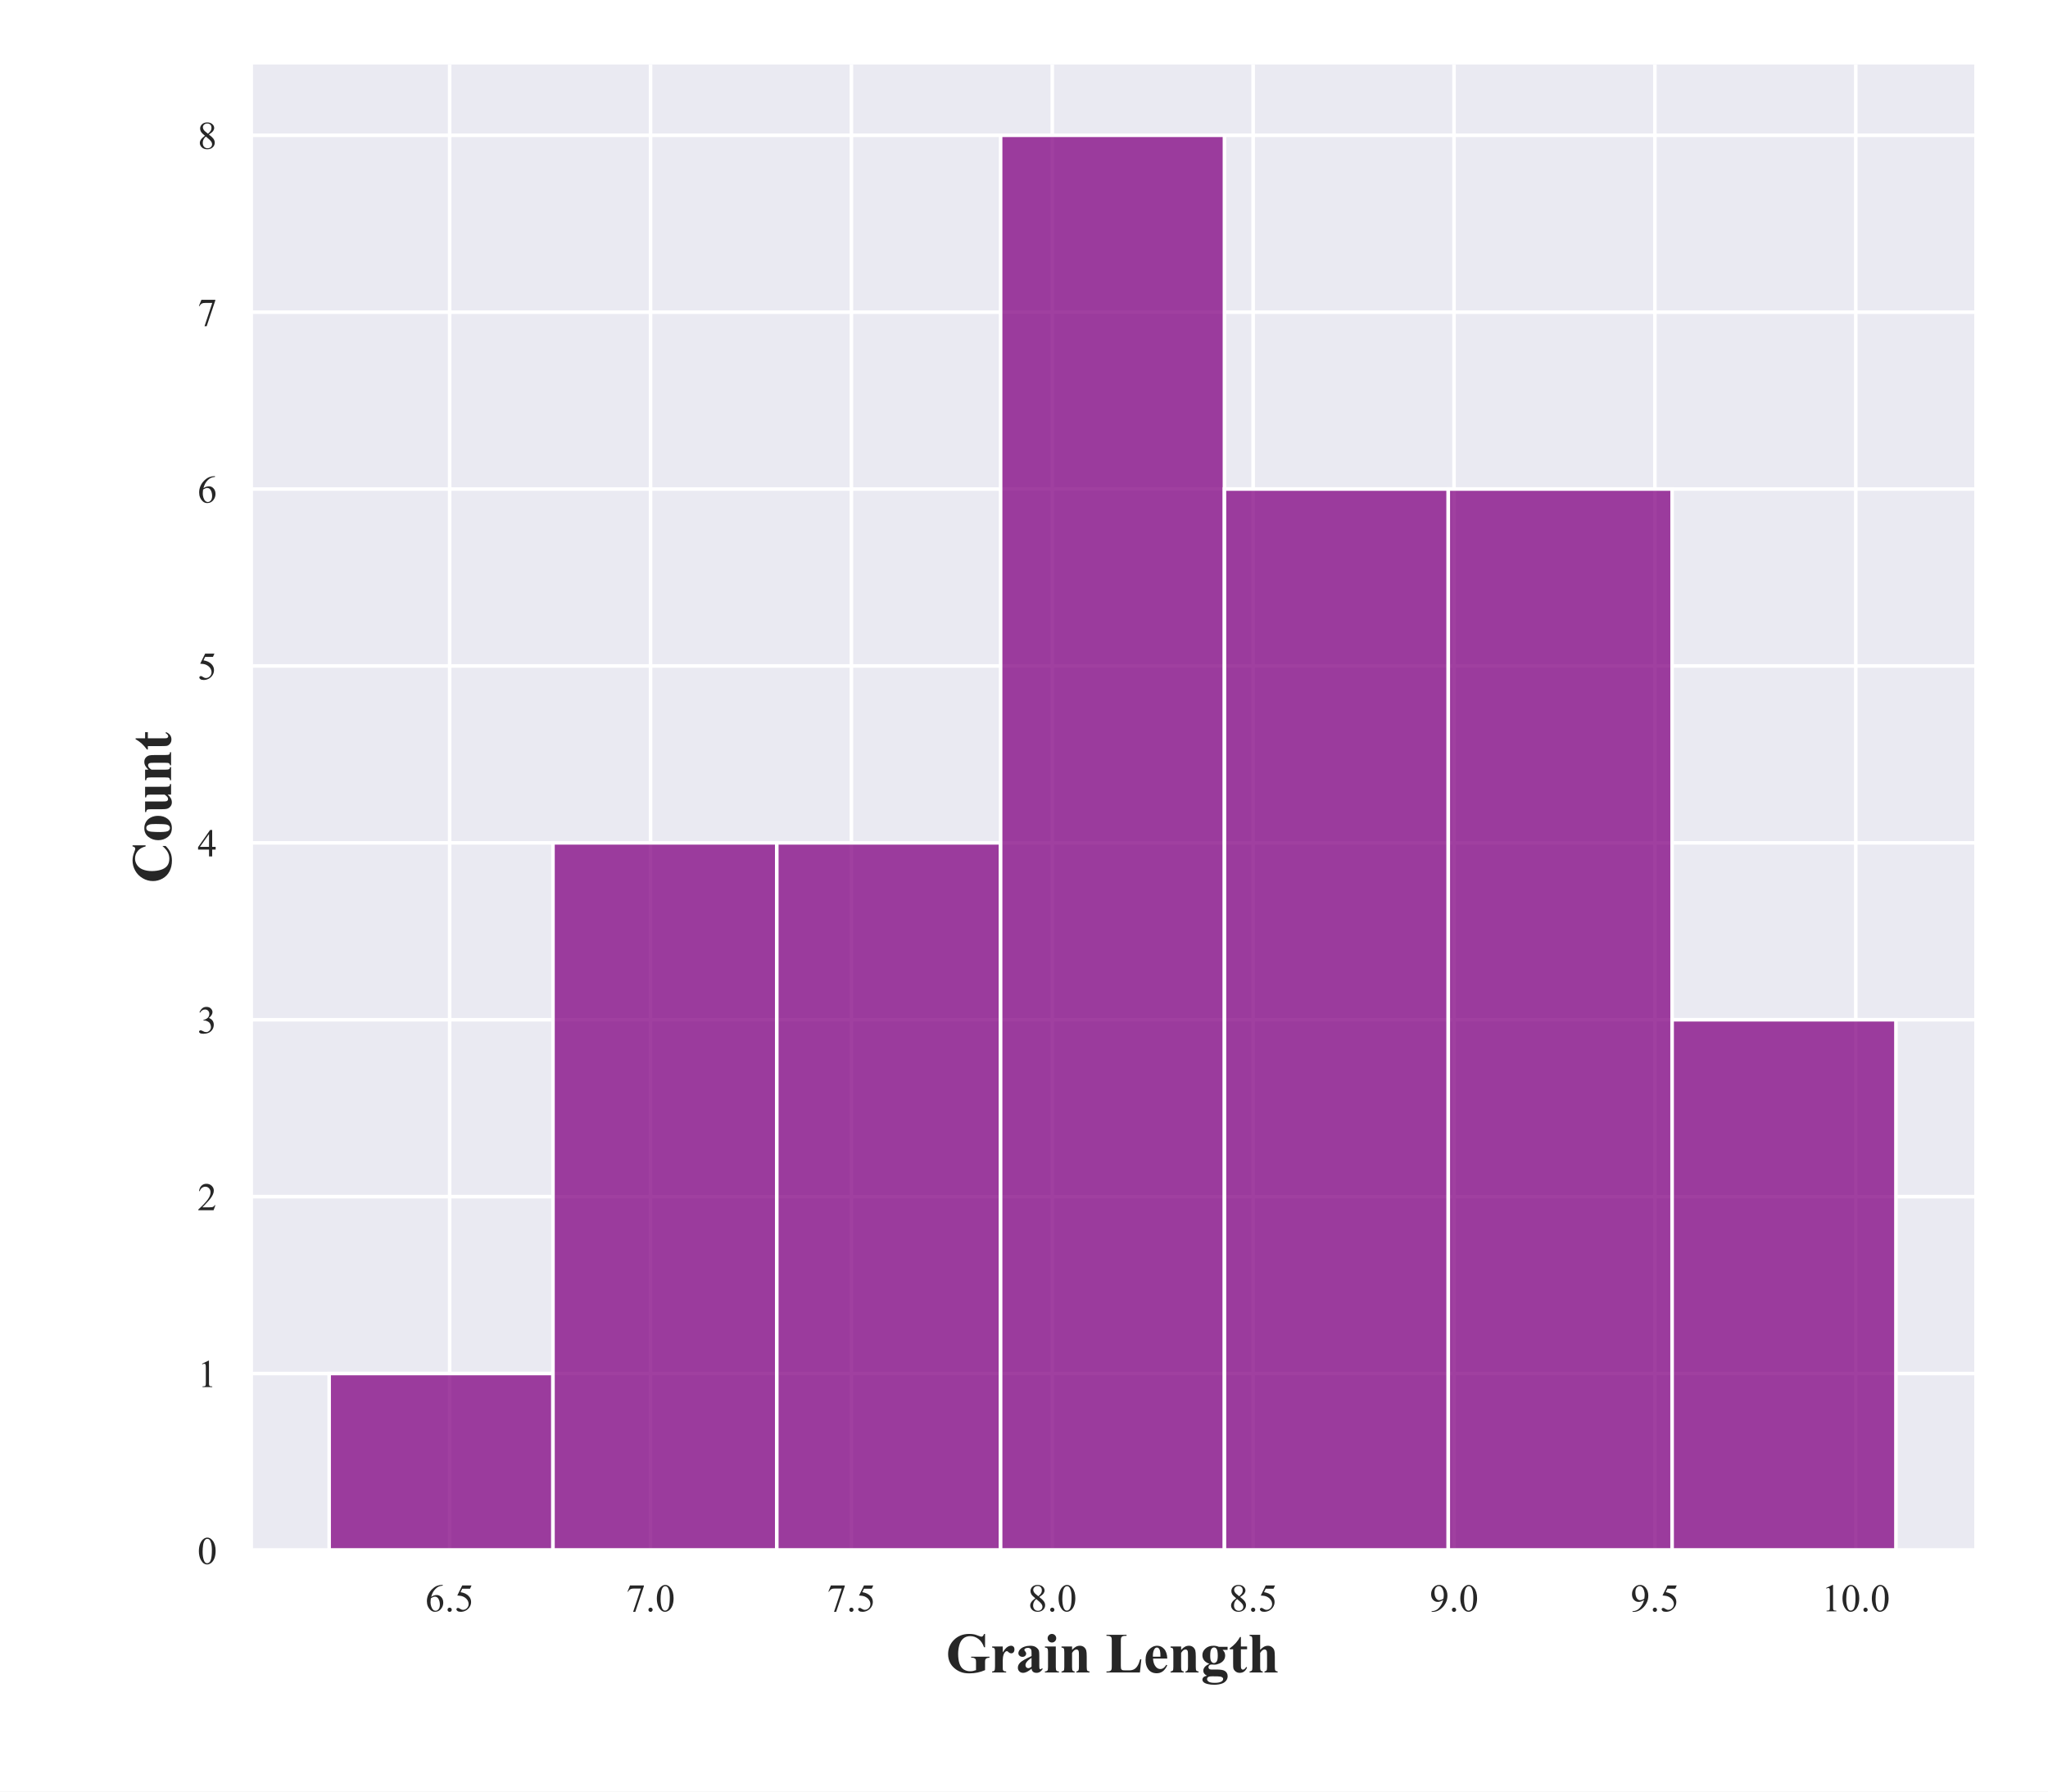
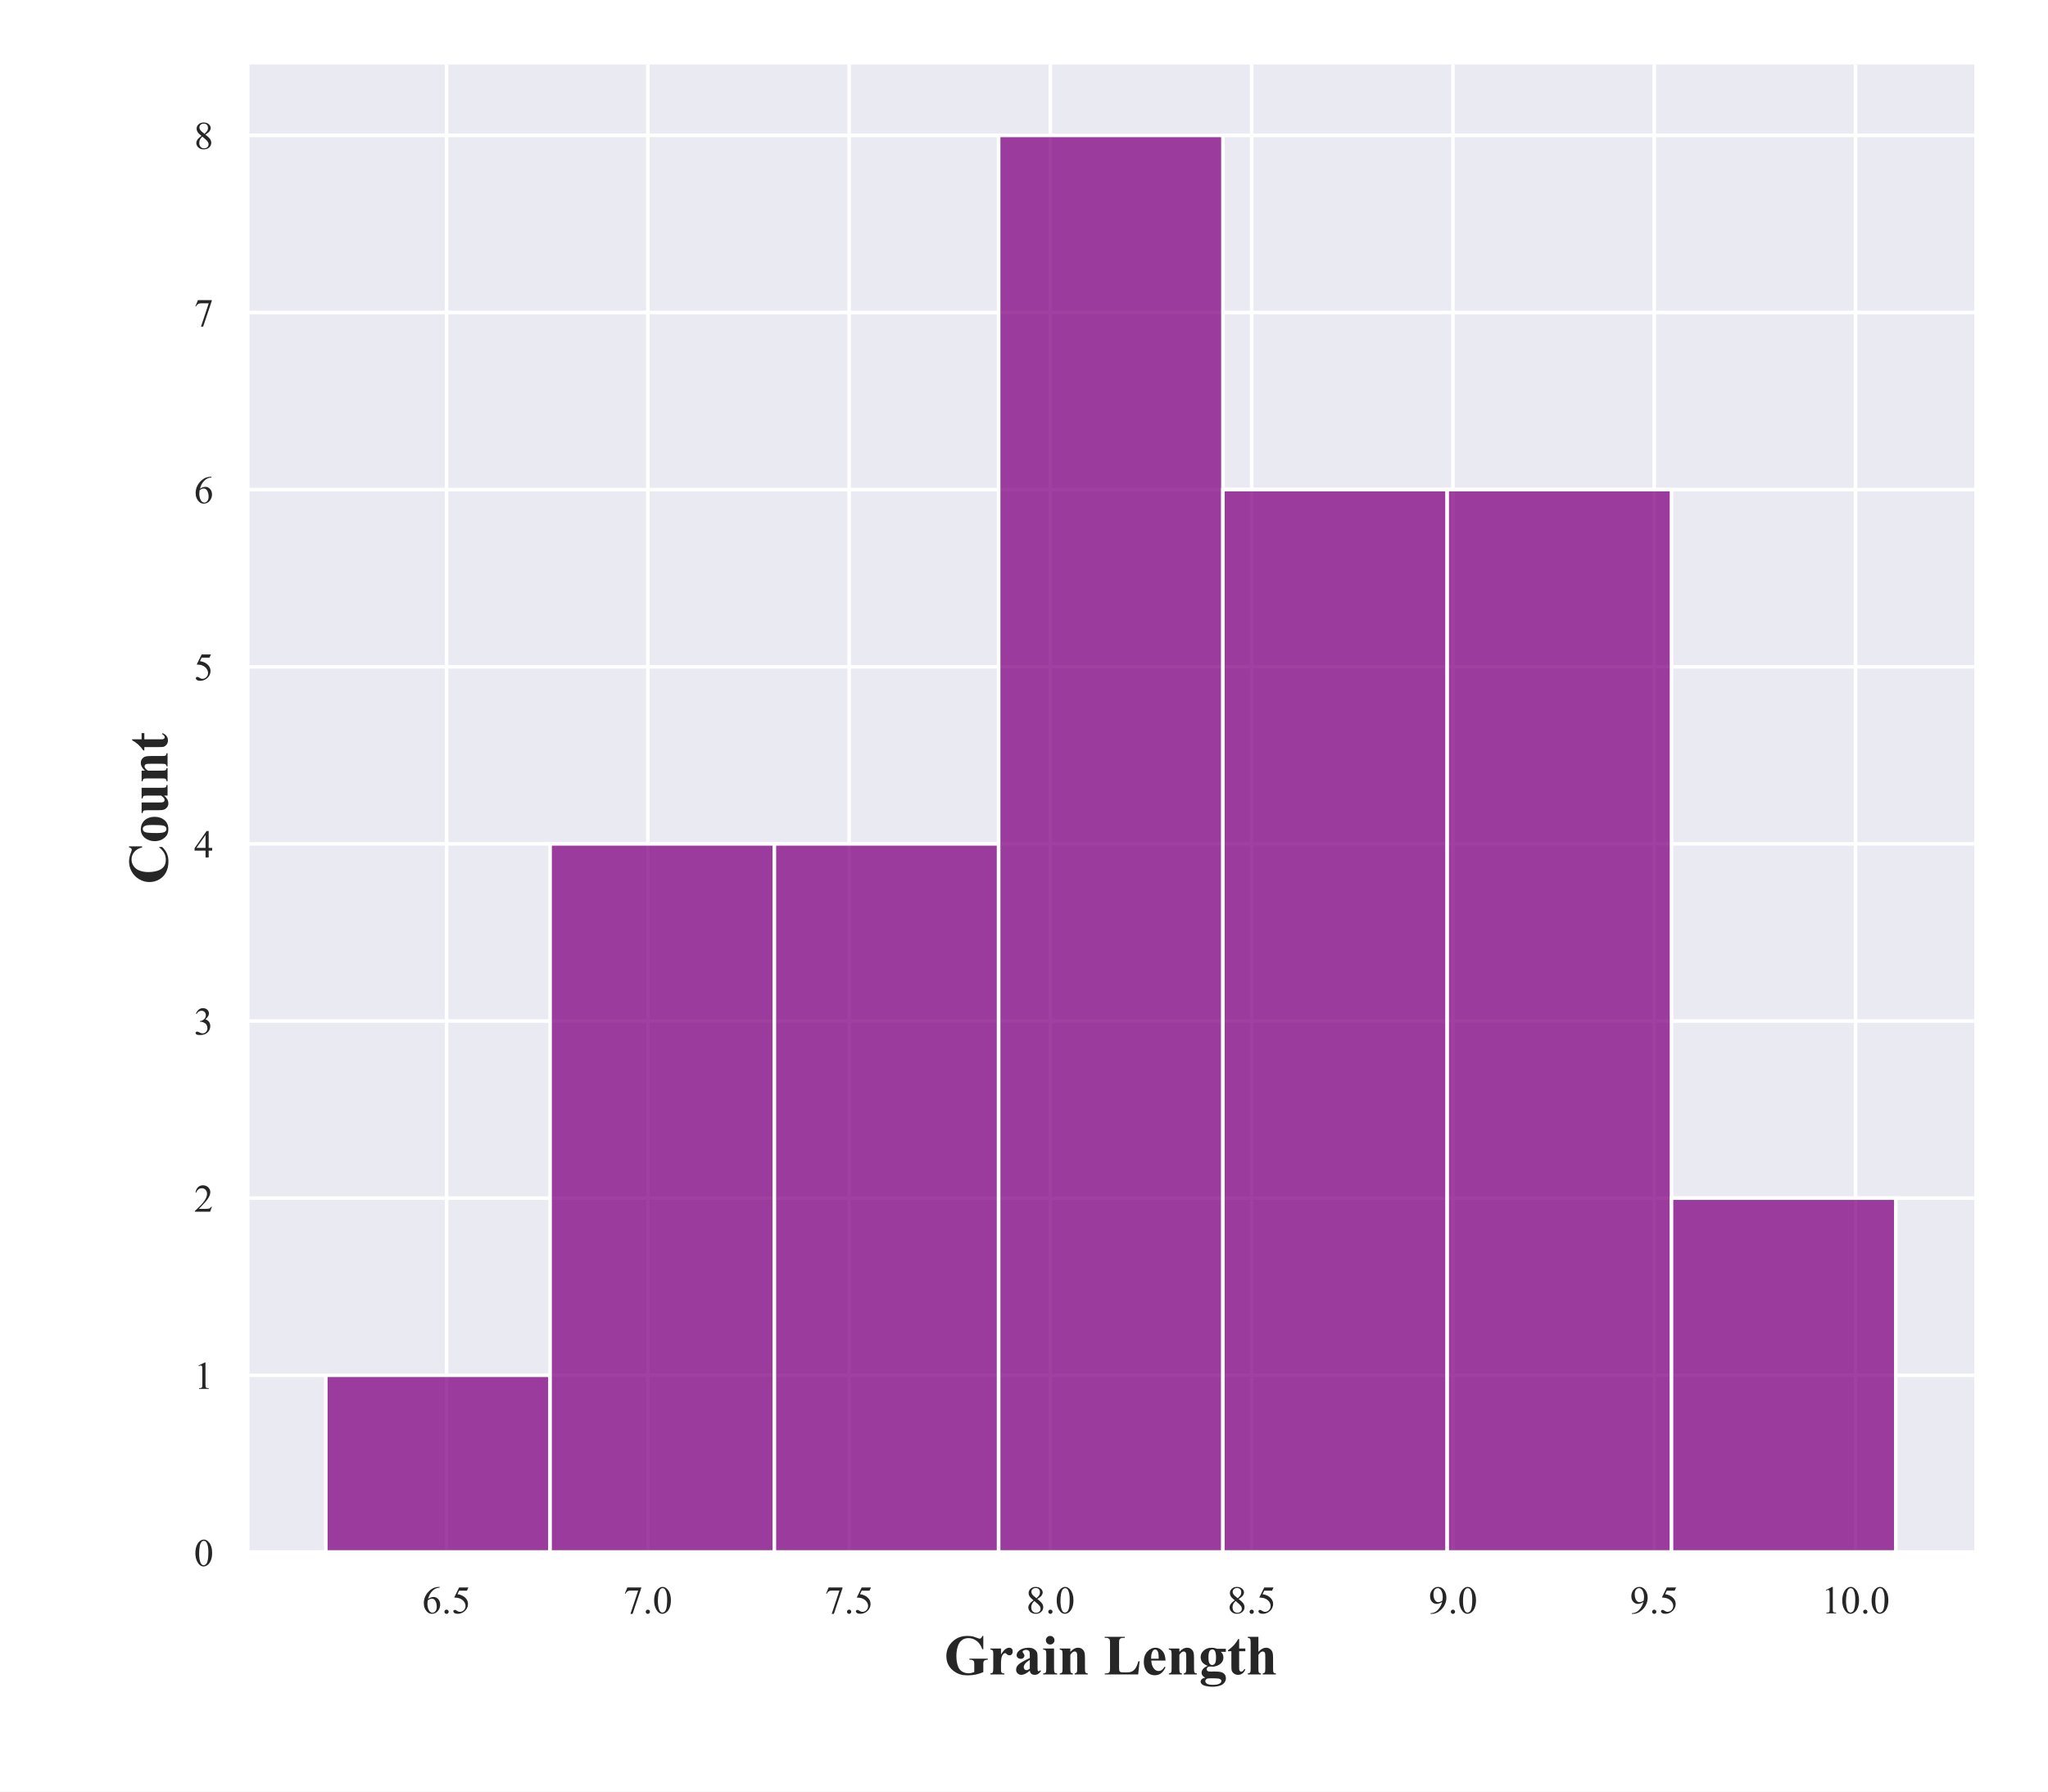
<svg xmlns="http://www.w3.org/2000/svg" xmlns:xlink="http://www.w3.org/1999/xlink" width="576pt" height="504pt" viewBox="0 0 576 504" version="1.1">
  <defs>
    <style type="text/css">*{stroke-linejoin: round; stroke-linecap: butt}</style>
  </defs>
  <g id="figure_1">
    <g id="patch_1">
      <path d="M 0 504  L 576 504  L 576 0  L 0 0  z " style="fill: #ffffff" />
    </g>
    <g id="axes_1">
      <g id="patch_2">
-         <path d="M 70.536 436.156  L 555.264 436.156  L 555.264 18.144  L 70.536 18.144  z " style="fill: #eaeaf2" />
+         <path d="M 69.552 436.716  L 555.264 436.716  L 555.264 18.144  L 69.552 18.144  z " style="fill: #eaeaf2" />
      </g>
      <g id="matplotlib.axis_1">
        <g id="xtick_1">
          <g id="line2d_1">
-             <path d="M 126.466 436.156  L 126.466 18.144  " clip-path="url(#paff28e7df1)" style="fill: none; stroke: #ffffff; stroke-linecap: round" />
+             <path d="M 125.596 436.716  L 125.596 18.144  " clip-path="url(#pc4c3bac210)" style="fill: none; stroke: #ffffff; stroke-linecap: round" />
          </g>
          <g id="text_1">
-             <g style="fill: #262626" transform="translate(119.5912 453.2941) scale(0.11 -0.11)">
+             <g style="fill: #262626" transform="translate(118.7207 453.8541) scale(0.11 -0.11)">
              <defs>
                <path id="TimesNewRomanPSMT-36" d="M 2869 4325  L 2869 4209  Q 2456 4169 2195 4045  Q 1934 3922 1679 3669  Q 1425 3416 1258 3105  Q 1091 2794 978 2366  Q 1428 2675 1881 2675  Q 2316 2675 2634 2325  Q 2953 1975 2953 1425  Q 2953 894 2631 456  Q 2244 -75 1606 -75  Q 1172 -75 869 213  Q 275 772 275 1663  Q 275 2231 503 2743  Q 731 3256 1154 3653  Q 1578 4050 1965 4187  Q 2353 4325 2688 4325  L 2869 4325  z M 925 2138  Q 869 1716 869 1456  Q 869 1156 980 804  Q 1091 453 1309 247  Q 1469 100 1697 100  Q 1969 100 2183 356  Q 2397 613 2397 1088  Q 2397 1622 2184 2012  Q 1972 2403 1581 2403  Q 1463 2403 1327 2353  Q 1191 2303 925 2138  z " transform="scale(0.015625)" />
                <path id="TimesNewRomanPSMT-2e" d="M 800 606  Q 947 606 1047 504  Q 1147 403 1147 259  Q 1147 116 1045 14  Q 944 -88 800 -88  Q 656 -88 554 14  Q 453 116 453 259  Q 453 406 554 506  Q 656 606 800 606  z " transform="scale(0.015625)" />
                <path id="TimesNewRomanPSMT-35" d="M 2778 4238  L 2534 3706  L 1259 3706  L 981 3138  Q 1809 3016 2294 2522  Q 2709 2097 2709 1522  Q 2709 1188 2573 903  Q 2438 619 2231 419  Q 2025 219 1772 97  Q 1413 -75 1034 -75  Q 653 -75 479 54  Q 306 184 306 341  Q 306 428 378 495  Q 450 563 559 563  Q 641 563 702 538  Q 763 513 909 409  Q 1144 247 1384 247  Q 1750 247 2026 523  Q 2303 800 2303 1197  Q 2303 1581 2056 1914  Q 1809 2247 1375 2428  Q 1034 2569 447 2591  L 1259 4238  L 2778 4238  z " transform="scale(0.015625)" />
              </defs>
              <use xlink:href="#TimesNewRomanPSMT-36" />
              <use xlink:href="#TimesNewRomanPSMT-2e" x="50" />
              <use xlink:href="#TimesNewRomanPSMT-35" x="75" />
            </g>
          </g>
        </g>
        <g id="xtick_2">
          <g id="line2d_2">
-             <path d="M 182.961 436.156  L 182.961 18.144  " clip-path="url(#paff28e7df1)" style="fill: none; stroke: #ffffff; stroke-linecap: round" />
+             <path d="M 182.205 436.716  L 182.205 18.144  " clip-path="url(#pc4c3bac210)" style="fill: none; stroke: #ffffff; stroke-linecap: round" />
          </g>
          <g id="text_2">
-             <g style="fill: #262626" transform="translate(176.0863 453.2941) scale(0.11 -0.11)">
+             <g style="fill: #262626" transform="translate(175.3305 453.8541) scale(0.11 -0.11)">
              <defs>
                <path id="TimesNewRomanPSMT-37" d="M 644 4238  L 2916 4238  L 2916 4119  L 1503 -88  L 1153 -88  L 2419 3728  L 1253 3728  Q 900 3728 750 3644  Q 488 3500 328 3200  L 238 3234  L 644 4238  z " transform="scale(0.015625)" />
                <path id="TimesNewRomanPSMT-30" d="M 231 2094  Q 231 2819 450 3342  Q 669 3866 1031 4122  Q 1313 4325 1613 4325  Q 2100 4325 2488 3828  Q 2972 3213 2972 2159  Q 2972 1422 2759 906  Q 2547 391 2217 158  Q 1888 -75 1581 -75  Q 975 -75 572 641  Q 231 1244 231 2094  z M 844 2016  Q 844 1141 1059 588  Q 1238 122 1591 122  Q 1759 122 1940 273  Q 2122 425 2216 781  Q 2359 1319 2359 2297  Q 2359 3022 2209 3506  Q 2097 3866 1919 4016  Q 1791 4119 1609 4119  Q 1397 4119 1231 3928  Q 1006 3669 925 3112  Q 844 2556 844 2016  z " transform="scale(0.015625)" />
              </defs>
              <use xlink:href="#TimesNewRomanPSMT-37" />
              <use xlink:href="#TimesNewRomanPSMT-2e" x="50" />
              <use xlink:href="#TimesNewRomanPSMT-30" x="75" />
            </g>
          </g>
        </g>
        <g id="xtick_3">
          <g id="line2d_3">
-             <path d="M 239.456 436.156  L 239.456 18.144  " clip-path="url(#paff28e7df1)" style="fill: none; stroke: #ffffff; stroke-linecap: round" />
+             <path d="M 238.815 436.716  L 238.815 18.144  " clip-path="url(#pc4c3bac210)" style="fill: none; stroke: #ffffff; stroke-linecap: round" />
          </g>
          <g id="text_3">
-             <g style="fill: #262626" transform="translate(232.5814 453.2941) scale(0.11 -0.11)">
+             <g style="fill: #262626" transform="translate(231.9403 453.8541) scale(0.11 -0.11)">
              <use xlink:href="#TimesNewRomanPSMT-37" />
              <use xlink:href="#TimesNewRomanPSMT-2e" x="50" />
              <use xlink:href="#TimesNewRomanPSMT-35" x="75" />
            </g>
          </g>
        </g>
        <g id="xtick_4">
          <g id="line2d_4">
-             <path d="M 295.951 436.156  L 295.951 18.144  " clip-path="url(#paff28e7df1)" style="fill: none; stroke: #ffffff; stroke-linecap: round" />
+             <path d="M 295.425 436.716  L 295.425 18.144  " clip-path="url(#pc4c3bac210)" style="fill: none; stroke: #ffffff; stroke-linecap: round" />
          </g>
          <g id="text_4">
-             <g style="fill: #262626" transform="translate(289.0765 453.2941) scale(0.11 -0.11)">
+             <g style="fill: #262626" transform="translate(288.5501 453.8541) scale(0.11 -0.11)">
              <defs>
                <path id="TimesNewRomanPSMT-38" d="M 1228 2134  Q 725 2547 579 2797  Q 434 3047 434 3316  Q 434 3728 753 4026  Q 1072 4325 1600 4325  Q 2113 4325 2425 4047  Q 2738 3769 2738 3413  Q 2738 3175 2569 2928  Q 2400 2681 1866 2347  Q 2416 1922 2594 1678  Q 2831 1359 2831 1006  Q 2831 559 2490 242  Q 2150 -75 1597 -75  Q 994 -75 656 303  Q 388 606 388 966  Q 388 1247 577 1523  Q 766 1800 1228 2134  z M 1719 2469  Q 2094 2806 2194 3001  Q 2294 3197 2294 3444  Q 2294 3772 2109 3958  Q 1925 4144 1606 4144  Q 1288 4144 1088 3959  Q 888 3775 888 3528  Q 888 3366 970 3203  Q 1053 3041 1206 2894  L 1719 2469  z M 1375 2016  Q 1116 1797 991 1539  Q 866 1281 866 981  Q 866 578 1086 336  Q 1306 94 1647 94  Q 1984 94 2187 284  Q 2391 475 2391 747  Q 2391 972 2272 1150  Q 2050 1481 1375 2016  z " transform="scale(0.015625)" />
              </defs>
              <use xlink:href="#TimesNewRomanPSMT-38" />
              <use xlink:href="#TimesNewRomanPSMT-2e" x="50" />
              <use xlink:href="#TimesNewRomanPSMT-30" x="75" />
            </g>
          </g>
        </g>
        <g id="xtick_5">
          <g id="line2d_5">
-             <path d="M 352.447 436.156  L 352.447 18.144  " clip-path="url(#paff28e7df1)" style="fill: none; stroke: #ffffff; stroke-linecap: round" />
+             <path d="M 352.035 436.716  L 352.035 18.144  " clip-path="url(#pc4c3bac210)" style="fill: none; stroke: #ffffff; stroke-linecap: round" />
          </g>
          <g id="text_5">
-             <g style="fill: #262626" transform="translate(345.5716 453.2941) scale(0.11 -0.11)">
+             <g style="fill: #262626" transform="translate(345.1599 453.8541) scale(0.11 -0.11)">
              <use xlink:href="#TimesNewRomanPSMT-38" />
              <use xlink:href="#TimesNewRomanPSMT-2e" x="50" />
              <use xlink:href="#TimesNewRomanPSMT-35" x="75" />
            </g>
          </g>
        </g>
        <g id="xtick_6">
          <g id="line2d_6">
-             <path d="M 408.942 436.156  L 408.942 18.144  " clip-path="url(#paff28e7df1)" style="fill: none; stroke: #ffffff; stroke-linecap: round" />
+             <path d="M 408.645 436.716  L 408.645 18.144  " clip-path="url(#pc4c3bac210)" style="fill: none; stroke: #ffffff; stroke-linecap: round" />
          </g>
          <g id="text_6">
-             <g style="fill: #262626" transform="translate(402.0667 453.2941) scale(0.11 -0.11)">
+             <g style="fill: #262626" transform="translate(401.7696 453.8541) scale(0.11 -0.11)">
              <defs>
                <path id="TimesNewRomanPSMT-39" d="M 338 -88  L 338 28  Q 744 34 1094 217  Q 1444 400 1770 856  Q 2097 1313 2225 1859  Q 1734 1544 1338 1544  Q 891 1544 572 1889  Q 253 2234 253 2806  Q 253 3363 572 3797  Q 956 4325 1575 4325  Q 2097 4325 2469 3894  Q 2925 3359 2925 2575  Q 2925 1869 2578 1258  Q 2231 647 1613 244  Q 1109 -88 516 -88  L 338 -88  z M 2275 2091  Q 2331 2497 2331 2741  Q 2331 3044 2228 3395  Q 2125 3747 1936 3934  Q 1747 4122 1506 4122  Q 1228 4122 1018 3872  Q 809 3622 809 3128  Q 809 2469 1088 2097  Q 1291 1828 1588 1828  Q 1731 1828 1928 1897  Q 2125 1966 2275 2091  z " transform="scale(0.015625)" />
              </defs>
              <use xlink:href="#TimesNewRomanPSMT-39" />
              <use xlink:href="#TimesNewRomanPSMT-2e" x="50" />
              <use xlink:href="#TimesNewRomanPSMT-30" x="75" />
            </g>
          </g>
        </g>
        <g id="xtick_7">
          <g id="line2d_7">
-             <path d="M 465.437 436.156  L 465.437 18.144  " clip-path="url(#paff28e7df1)" style="fill: none; stroke: #ffffff; stroke-linecap: round" />
+             <path d="M 465.254 436.716  L 465.254 18.144  " clip-path="url(#pc4c3bac210)" style="fill: none; stroke: #ffffff; stroke-linecap: round" />
          </g>
          <g id="text_7">
-             <g style="fill: #262626" transform="translate(458.5618 453.2941) scale(0.11 -0.11)">
+             <g style="fill: #262626" transform="translate(458.3794 453.8541) scale(0.11 -0.11)">
              <use xlink:href="#TimesNewRomanPSMT-39" />
              <use xlink:href="#TimesNewRomanPSMT-2e" x="50" />
              <use xlink:href="#TimesNewRomanPSMT-35" x="75" />
            </g>
          </g>
        </g>
        <g id="xtick_8">
          <g id="line2d_8">
-             <path d="M 521.932 436.156  L 521.932 18.144  " clip-path="url(#paff28e7df1)" style="fill: none; stroke: #ffffff; stroke-linecap: round" />
+             <path d="M 521.864 436.716  L 521.864 18.144  " clip-path="url(#pc4c3bac210)" style="fill: none; stroke: #ffffff; stroke-linecap: round" />
          </g>
          <g id="text_8">
-             <g style="fill: #262626" transform="translate(512.3069 453.2941) scale(0.11 -0.11)">
+             <g style="fill: #262626" transform="translate(512.2392 453.8541) scale(0.11 -0.11)">
              <defs>
                <path id="TimesNewRomanPSMT-31" d="M 750 3822  L 1781 4325  L 1884 4325  L 1884 747  Q 1884 391 1914 303  Q 1944 216 2037 169  Q 2131 122 2419 116  L 2419 0  L 825 0  L 825 116  Q 1125 122 1212 167  Q 1300 213 1334 289  Q 1369 366 1369 747  L 1369 3034  Q 1369 3497 1338 3628  Q 1316 3728 1258 3775  Q 1200 3822 1119 3822  Q 1003 3822 797 3725  L 750 3822  z " transform="scale(0.015625)" />
              </defs>
              <use xlink:href="#TimesNewRomanPSMT-31" />
              <use xlink:href="#TimesNewRomanPSMT-30" x="50" />
              <use xlink:href="#TimesNewRomanPSMT-2e" x="100" />
              <use xlink:href="#TimesNewRomanPSMT-30" x="125" />
            </g>
          </g>
        </g>
        <g id="text_9">
-           <g style="fill: #262626" transform="translate(266.0063 470.4921) scale(0.16 -0.16)">
+           <g style="fill: #262626" transform="translate(265.5143 471.0521) scale(0.16 -0.16)">
            <defs>
              <path id="TimesNewRomanPS-BoldMT-47" d="M 4416 4334  L 4416 2841  L 4300 2841  Q 4091 3453 3672 3772  Q 3253 4091 2756 4091  Q 2281 4091 1965 3823  Q 1650 3556 1519 3078  Q 1388 2600 1388 2097  Q 1388 1488 1531 1028  Q 1675 569 1995 353  Q 2316 138 2756 138  Q 2909 138 3070 170  Q 3231 203 3400 266  L 3400 1147  Q 3400 1397 3365 1470  Q 3331 1544 3223 1603  Q 3116 1663 2963 1663  L 2853 1663  L 2853 1778  L 4913 1778  L 4913 1663  Q 4678 1647 4586 1598  Q 4494 1550 4444 1438  Q 4416 1378 4416 1147  L 4416 266  Q 4009 84 3570 -8  Q 3131 -100 2659 -100  Q 2056 -100 1657 64  Q 1259 228 954 495  Q 650 763 478 1097  Q 259 1528 259 2063  Q 259 3019 931 3678  Q 1603 4338 2622 4338  Q 2938 4338 3191 4288  Q 3328 4263 3636 4145  Q 3944 4028 4000 4028  Q 4088 4028 4163 4092  Q 4238 4156 4300 4334  L 4416 4334  z " transform="scale(0.015625)" />
              <path id="TimesNewRomanPS-BoldMT-72" d="M 1428 2922  L 1428 2259  Q 1719 2713 1937 2861  Q 2156 3009 2359 3009  Q 2534 3009 2639 2901  Q 2744 2794 2744 2597  Q 2744 2388 2642 2272  Q 2541 2156 2397 2156  Q 2231 2156 2109 2262  Q 1988 2369 1966 2381  Q 1934 2400 1894 2400  Q 1803 2400 1722 2331  Q 1594 2225 1528 2028  Q 1428 1725 1428 1359  L 1428 688  L 1431 513  Q 1431 334 1453 284  Q 1491 200 1564 161  Q 1638 122 1813 113  L 1813 0  L 234 0  L 234 113  Q 425 128 492 217  Q 559 306 559 688  L 559 2303  Q 559 2553 534 2622  Q 503 2709 443 2750  Q 384 2791 234 2806  L 234 2922  L 1428 2922  z " transform="scale(0.015625)" />
              <path id="TimesNewRomanPS-BoldMT-61" d="M 1828 431  Q 1294 -41 869 -41  Q 619 -41 453 123  Q 288 288 288 534  Q 288 869 575 1136  Q 863 1403 1828 1847  L 1828 2141  Q 1828 2472 1792 2558  Q 1756 2644 1656 2708  Q 1556 2772 1431 2772  Q 1228 2772 1097 2681  Q 1016 2625 1016 2550  Q 1016 2484 1103 2388  Q 1222 2253 1222 2128  Q 1222 1975 1108 1867  Q 994 1759 809 1759  Q 613 1759 480 1878  Q 347 1997 347 2156  Q 347 2381 525 2586  Q 703 2791 1022 2900  Q 1341 3009 1684 3009  Q 2100 3009 2342 2832  Q 2584 2656 2656 2450  Q 2700 2319 2700 1847  L 2700 713  Q 2700 513 2715 461  Q 2731 409 2762 384  Q 2794 359 2834 359  Q 2916 359 3000 475  L 3094 400  Q 2938 169 2770 64  Q 2603 -41 2391 -41  Q 2141 -41 2000 76  Q 1859 194 1828 431  z M 1828 659  L 1828 1638  Q 1450 1416 1266 1163  Q 1144 994 1144 822  Q 1144 678 1247 569  Q 1325 484 1466 484  Q 1622 484 1828 659  z " transform="scale(0.015625)" />
              <path id="TimesNewRomanPS-BoldMT-69" d="M 919 4338  Q 1122 4338 1262 4195  Q 1403 4053 1403 3853  Q 1403 3653 1261 3512  Q 1119 3372 919 3372  Q 719 3372 578 3512  Q 438 3653 438 3853  Q 438 4053 578 4195  Q 719 4338 919 4338  z M 1356 2922  L 1356 606  Q 1356 297 1428 211  Q 1500 125 1709 113  L 1709 0  L 131 0  L 131 113  Q 325 119 419 225  Q 481 297 481 606  L 481 2313  Q 481 2622 409 2708  Q 338 2794 131 2806  L 131 2922  L 1356 2922  z " transform="scale(0.015625)" />
              <path id="TimesNewRomanPS-BoldMT-6e" d="M 1409 2922  L 1409 2544  Q 1634 2788 1840 2898  Q 2047 3009 2284 3009  Q 2569 3009 2756 2851  Q 2944 2694 3006 2459  Q 3056 2281 3056 1775  L 3056 638  Q 3056 300 3117 217  Q 3178 134 3372 113  L 3372 0  L 1894 0  L 1894 113  Q 2059 134 2131 250  Q 2181 328 2181 638  L 2181 1938  Q 2181 2297 2153 2390  Q 2125 2484 2058 2536  Q 1991 2588 1909 2588  Q 1641 2588 1409 2203  L 1409 638  Q 1409 309 1470 221  Q 1531 134 1697 113  L 1697 0  L 219 0  L 219 113  Q 403 131 481 231  Q 534 300 534 638  L 534 2288  Q 534 2619 473 2700  Q 413 2781 219 2806  L 219 2922  L 1409 2922  z " transform="scale(0.015625)" />
              <path id="TimesNewRomanPS-BoldMT-20" transform="scale(0.015625)" />
              <path id="TimesNewRomanPS-BoldMT-4c" d="M 4041 1488  L 3881 0  L 119 0  L 119 116  L 259 116  Q 444 116 556 181  Q 638 225 681 331  Q 716 406 716 725  L 716 3513  Q 716 3838 681 3919  Q 647 4000 542 4061  Q 438 4122 259 4122  L 119 4122  L 119 4238  L 2378 4238  L 2378 4122  L 2194 4122  Q 2009 4122 1897 4056  Q 1816 4013 1769 3906  Q 1734 3831 1734 3513  L 1734 813  Q 1734 488 1771 398  Q 1809 309 1919 266  Q 1997 238 2297 238  L 2650 238  Q 2988 238 3213 356  Q 3438 475 3602 731  Q 3766 988 3913 1488  L 4041 1488  z " transform="scale(0.015625)" />
              <path id="TimesNewRomanPS-BoldMT-65" d="M 2691 1566  L 1088 1566  Q 1116 984 1397 647  Q 1613 388 1916 388  Q 2103 388 2256 492  Q 2409 597 2584 869  L 2691 800  Q 2453 316 2165 114  Q 1878 -88 1500 -88  Q 850 -88 516 413  Q 247 816 247 1413  Q 247 2144 642 2576  Q 1038 3009 1569 3009  Q 2013 3009 2339 2645  Q 2666 2281 2691 1566  z M 1922 1775  Q 1922 2278 1867 2465  Q 1813 2653 1697 2750  Q 1631 2806 1522 2806  Q 1359 2806 1256 2647  Q 1072 2369 1072 1884  L 1072 1775  L 1922 1775  z " transform="scale(0.015625)" />
              <path id="TimesNewRomanPS-BoldMT-67" d="M 2091 2888  L 3075 2888  L 3075 2544  L 2516 2544  Q 2669 2391 2728 2266  Q 2803 2097 2803 1913  Q 2803 1600 2629 1370  Q 2456 1141 2157 1011  Q 1859 881 1628 881  Q 1609 881 1253 897  Q 1113 897 1017 805  Q 922 713 922 584  Q 922 472 1008 400  Q 1094 328 1288 328  L 1828 334  Q 2484 334 2731 191  Q 3084 -9 3084 -425  Q 3084 -691 2921 -908  Q 2759 -1125 2494 -1228  Q 2091 -1381 1566 -1381  Q 1172 -1381 847 -1304  Q 522 -1228 381 -1092  Q 241 -956 241 -806  Q 241 -663 348 -548  Q 456 -434 750 -356  Q 344 -156 344 200  Q 344 416 509 619  Q 675 822 1034 972  Q 616 1125 428 1375  Q 241 1625 241 1953  Q 241 2381 591 2695  Q 941 3009 1491 3009  Q 1781 3009 2091 2888  z M 1550 2816  Q 1369 2816 1244 2633  Q 1119 2450 1119 1875  Q 1119 1409 1242 1236  Q 1366 1063 1534 1063  Q 1722 1063 1847 1234  Q 1972 1406 1972 1903  Q 1972 2463 1831 2666  Q 1731 2816 1550 2816  z M 1366 -431  Q 1047 -431 944 -484  Q 766 -581 766 -747  Q 766 -906 950 -1036  Q 1134 -1166 1644 -1166  Q 2078 -1166 2326 -1050  Q 2575 -934 2575 -725  Q 2575 -647 2528 -594  Q 2444 -500 2273 -465  Q 2103 -431 1366 -431  z " transform="scale(0.015625)" />
              <path id="TimesNewRomanPS-BoldMT-74" d="M 1375 3991  L 1375 2922  L 2069 2922  L 2069 2613  L 1375 2613  L 1375 809  Q 1375 556 1398 482  Q 1422 409 1481 364  Q 1541 319 1591 319  Q 1794 319 1975 628  L 2069 559  Q 1816 -41 1247 -41  Q 969 -41 776 114  Q 584 269 531 459  Q 500 566 500 1034  L 500 2613  L 119 2613  L 119 2722  Q 513 3000 789 3306  Q 1066 3613 1272 3991  L 1375 3991  z " transform="scale(0.015625)" />
              <path id="TimesNewRomanPS-BoldMT-68" d="M 1409 4238  L 1409 2547  Q 1650 2800 1850 2904  Q 2050 3009 2266 3009  Q 2541 3009 2736 2853  Q 2931 2697 2995 2486  Q 3059 2275 3059 1775  L 3059 634  Q 3059 300 3121 217  Q 3184 134 3375 113  L 3375 0  L 1894 0  L 1894 113  Q 2050 134 2128 238  Q 2184 319 2184 634  L 2184 1938  Q 2184 2300 2156 2392  Q 2128 2484 2061 2536  Q 1994 2588 1909 2588  Q 1784 2588 1665 2502  Q 1547 2416 1409 2200  L 1409 634  Q 1409 322 1456 244  Q 1516 138 1700 113  L 1700 0  L 219 0  L 219 113  Q 403 131 481 231  Q 534 300 534 634  L 534 3603  Q 534 3934 473 4015  Q 413 4097 219 4122  L 219 4238  L 1409 4238  z " transform="scale(0.015625)" />
            </defs>
            <use xlink:href="#TimesNewRomanPS-BoldMT-47" />
            <use xlink:href="#TimesNewRomanPS-BoldMT-72" x="77.783" />
            <use xlink:href="#TimesNewRomanPS-BoldMT-61" x="122.168" />
            <use xlink:href="#TimesNewRomanPS-BoldMT-69" x="172.168" />
            <use xlink:href="#TimesNewRomanPS-BoldMT-6e" x="199.951" />
            <use xlink:href="#TimesNewRomanPS-BoldMT-20" x="255.566" />
            <use xlink:href="#TimesNewRomanPS-BoldMT-4c" x="280.566" />
            <use xlink:href="#TimesNewRomanPS-BoldMT-65" x="347.266" />
            <use xlink:href="#TimesNewRomanPS-BoldMT-6e" x="391.65" />
            <use xlink:href="#TimesNewRomanPS-BoldMT-67" x="447.266" />
            <use xlink:href="#TimesNewRomanPS-BoldMT-74" x="497.266" />
            <use xlink:href="#TimesNewRomanPS-BoldMT-68" x="530.566" />
          </g>
        </g>
      </g>
      <g id="matplotlib.axis_2">
        <g id="ytick_1">
          <g id="line2d_9">
-             <path d="M 70.536 436.156  L 555.264 436.156  " clip-path="url(#paff28e7df1)" style="fill: none; stroke: #ffffff; stroke-linecap: round" />
+             <path d="M 69.552 436.716  L 555.264 436.716  " clip-path="url(#pc4c3bac210)" style="fill: none; stroke: #ffffff; stroke-linecap: round" />
          </g>
          <g id="text_10">
-             <g style="fill: #262626" transform="translate(55.536 439.9751) scale(0.11 -0.11)">
+             <g style="fill: #262626" transform="translate(54.552 440.5351) scale(0.11 -0.11)">
              <use xlink:href="#TimesNewRomanPSMT-30" />
            </g>
          </g>
        </g>
        <g id="ytick_2">
          <g id="line2d_10">
-             <path d="M 70.536 386.393  L 555.264 386.393  " clip-path="url(#paff28e7df1)" style="fill: none; stroke: #ffffff; stroke-linecap: round" />
+             <path d="M 69.552 386.886  L 555.264 386.886  " clip-path="url(#pc4c3bac210)" style="fill: none; stroke: #ffffff; stroke-linecap: round" />
          </g>
          <g id="text_11">
-             <g style="fill: #262626" transform="translate(55.536 390.2117) scale(0.11 -0.11)">
+             <g style="fill: #262626" transform="translate(54.552 390.7051) scale(0.11 -0.11)">
              <use xlink:href="#TimesNewRomanPSMT-31" />
            </g>
          </g>
        </g>
        <g id="ytick_3">
          <g id="line2d_11">
-             <path d="M 70.536 336.629  L 555.264 336.629  " clip-path="url(#paff28e7df1)" style="fill: none; stroke: #ffffff; stroke-linecap: round" />
+             <path d="M 69.552 337.056  L 555.264 337.056  " clip-path="url(#pc4c3bac210)" style="fill: none; stroke: #ffffff; stroke-linecap: round" />
          </g>
          <g id="text_12">
-             <g style="fill: #262626" transform="translate(55.536 340.4484) scale(0.11 -0.11)">
+             <g style="fill: #262626" transform="translate(54.552 340.8751) scale(0.11 -0.11)">
              <defs>
                <path id="TimesNewRomanPSMT-32" d="M 2934 816  L 2638 0  L 138 0  L 138 116  Q 1241 1122 1691 1759  Q 2141 2397 2141 2925  Q 2141 3328 1894 3587  Q 1647 3847 1303 3847  Q 991 3847 742 3664  Q 494 3481 375 3128  L 259 3128  Q 338 3706 661 4015  Q 984 4325 1469 4325  Q 1984 4325 2329 3994  Q 2675 3663 2675 3213  Q 2675 2891 2525 2569  Q 2294 2063 1775 1497  Q 997 647 803 472  L 1909 472  Q 2247 472 2383 497  Q 2519 522 2628 598  Q 2738 675 2819 816  L 2934 816  z " transform="scale(0.015625)" />
              </defs>
              <use xlink:href="#TimesNewRomanPSMT-32" />
            </g>
          </g>
        </g>
        <g id="ytick_4">
          <g id="line2d_12">
-             <path d="M 70.536 286.866  L 555.264 286.866  " clip-path="url(#paff28e7df1)" style="fill: none; stroke: #ffffff; stroke-linecap: round" />
+             <path d="M 69.552 287.226  L 555.264 287.226  " clip-path="url(#pc4c3bac210)" style="fill: none; stroke: #ffffff; stroke-linecap: round" />
          </g>
          <g id="text_13">
-             <g style="fill: #262626" transform="translate(55.536 290.6851) scale(0.11 -0.11)">
+             <g style="fill: #262626" transform="translate(54.552 291.0451) scale(0.11 -0.11)">
              <defs>
                <path id="TimesNewRomanPSMT-33" d="M 325 3431  Q 506 3859 782 4092  Q 1059 4325 1472 4325  Q 1981 4325 2253 3994  Q 2459 3747 2459 3466  Q 2459 3003 1878 2509  Q 2269 2356 2469 2072  Q 2669 1788 2669 1403  Q 2669 853 2319 450  Q 1863 -75 997 -75  Q 569 -75 414 31  Q 259 138 259 259  Q 259 350 332 419  Q 406 488 509 488  Q 588 488 669 463  Q 722 447 909 348  Q 1097 250 1169 231  Q 1284 197 1416 197  Q 1734 197 1970 444  Q 2206 691 2206 1028  Q 2206 1275 2097 1509  Q 2016 1684 1919 1775  Q 1784 1900 1550 2001  Q 1316 2103 1072 2103  L 972 2103  L 972 2197  Q 1219 2228 1467 2375  Q 1716 2522 1828 2728  Q 1941 2934 1941 3181  Q 1941 3503 1739 3701  Q 1538 3900 1238 3900  Q 753 3900 428 3381  L 325 3431  z " transform="scale(0.015625)" />
              </defs>
              <use xlink:href="#TimesNewRomanPSMT-33" />
            </g>
          </g>
        </g>
        <g id="ytick_5">
          <g id="line2d_13">
-             <path d="M 70.536 237.103  L 555.264 237.103  " clip-path="url(#paff28e7df1)" style="fill: none; stroke: #ffffff; stroke-linecap: round" />
+             <path d="M 69.552 237.396  L 555.264 237.396  " clip-path="url(#pc4c3bac210)" style="fill: none; stroke: #ffffff; stroke-linecap: round" />
          </g>
          <g id="text_14">
-             <g style="fill: #262626" transform="translate(55.536 240.9217) scale(0.11 -0.11)">
+             <g style="fill: #262626" transform="translate(54.552 241.2151) scale(0.11 -0.11)">
              <defs>
                <path id="TimesNewRomanPSMT-34" d="M 2978 1563  L 2978 1119  L 2409 1119  L 2409 0  L 1894 0  L 1894 1119  L 100 1119  L 100 1519  L 2066 4325  L 2409 4325  L 2409 1563  L 2978 1563  z M 1894 1563  L 1894 3666  L 406 1563  L 1894 1563  z " transform="scale(0.015625)" />
              </defs>
              <use xlink:href="#TimesNewRomanPSMT-34" />
            </g>
          </g>
        </g>
        <g id="ytick_6">
          <g id="line2d_14">
-             <path d="M 70.536 187.339  L 555.264 187.339  " clip-path="url(#paff28e7df1)" style="fill: none; stroke: #ffffff; stroke-linecap: round" />
+             <path d="M 69.552 187.566  L 555.264 187.566  " clip-path="url(#pc4c3bac210)" style="fill: none; stroke: #ffffff; stroke-linecap: round" />
          </g>
          <g id="text_15">
-             <g style="fill: #262626" transform="translate(55.536 191.1584) scale(0.11 -0.11)">
+             <g style="fill: #262626" transform="translate(54.552 191.3851) scale(0.11 -0.11)">
              <use xlink:href="#TimesNewRomanPSMT-35" />
            </g>
          </g>
        </g>
        <g id="ytick_7">
          <g id="line2d_15">
-             <path d="M 70.536 137.576  L 555.264 137.576  " clip-path="url(#paff28e7df1)" style="fill: none; stroke: #ffffff; stroke-linecap: round" />
+             <path d="M 69.552 137.736  L 555.264 137.736  " clip-path="url(#pc4c3bac210)" style="fill: none; stroke: #ffffff; stroke-linecap: round" />
          </g>
          <g id="text_16">
-             <g style="fill: #262626" transform="translate(55.536 141.3951) scale(0.11 -0.11)">
+             <g style="fill: #262626" transform="translate(54.552 141.5551) scale(0.11 -0.11)">
              <use xlink:href="#TimesNewRomanPSMT-36" />
            </g>
          </g>
        </g>
        <g id="ytick_8">
          <g id="line2d_16">
-             <path d="M 70.536 87.813  L 555.264 87.813  " clip-path="url(#paff28e7df1)" style="fill: none; stroke: #ffffff; stroke-linecap: round" />
+             <path d="M 69.552 87.906  L 555.264 87.906  " clip-path="url(#pc4c3bac210)" style="fill: none; stroke: #ffffff; stroke-linecap: round" />
          </g>
          <g id="text_17">
-             <g style="fill: #262626" transform="translate(55.536 91.63173) scale(0.11 -0.11)">
+             <g style="fill: #262626" transform="translate(54.552 91.72506) scale(0.11 -0.11)">
              <use xlink:href="#TimesNewRomanPSMT-37" />
            </g>
          </g>
        </g>
        <g id="ytick_9">
          <g id="line2d_17">
-             <path d="M 70.536 38.049  L 555.264 38.049  " clip-path="url(#paff28e7df1)" style="fill: none; stroke: #ffffff; stroke-linecap: round" />
+             <path d="M 69.552 38.076  L 555.264 38.076  " clip-path="url(#pc4c3bac210)" style="fill: none; stroke: #ffffff; stroke-linecap: round" />
          </g>
          <g id="text_18">
-             <g style="fill: #262626" transform="translate(55.536 41.8684) scale(0.11 -0.11)">
+             <g style="fill: #262626" transform="translate(54.552 41.89506) scale(0.11 -0.11)">
              <use xlink:href="#TimesNewRomanPSMT-38" />
            </g>
          </g>
        </g>
        <g id="text_19">
-           <g style="fill: #262626" transform="translate(48.1135 248.4888) rotate(-90) scale(0.16 -0.16)">
+           <g style="fill: #262626" transform="translate(47.1295 248.7688) rotate(-90) scale(0.16 -0.16)">
            <defs>
              <path id="TimesNewRomanPS-BoldMT-43" d="M 4272 4334  L 4272 2866  L 4150 2866  Q 4013 3441 3638 3747  Q 3263 4053 2788 4053  Q 2391 4053 2059 3825  Q 1728 3597 1575 3228  Q 1378 2756 1378 2178  Q 1378 1609 1522 1142  Q 1666 675 1972 436  Q 2278 197 2766 197  Q 3166 197 3498 372  Q 3831 547 4200 975  L 4200 609  Q 3844 238 3458 70  Q 3072 -97 2556 -97  Q 1878 -97 1351 175  Q 825 447 539 956  Q 253 1466 253 2041  Q 253 2647 570 3190  Q 888 3734 1427 4034  Q 1966 4334 2572 4334  Q 3019 4334 3516 4141  Q 3803 4028 3881 4028  Q 3981 4028 4054 4101  Q 4128 4175 4150 4334  L 4272 4334  z " transform="scale(0.015625)" />
              <path id="TimesNewRomanPS-BoldMT-6f" d="M 1594 3009  Q 1975 3009 2303 2812  Q 2631 2616 2801 2253  Q 2972 1891 2972 1459  Q 2972 838 2656 419  Q 2275 -88 1603 -88  Q 944 -88 587 375  Q 231 838 231 1447  Q 231 2075 595 2542  Q 959 3009 1594 3009  z M 1606 2788  Q 1447 2788 1333 2667  Q 1219 2547 1183 2192  Q 1147 1838 1147 1206  Q 1147 872 1191 581  Q 1225 359 1337 243  Q 1450 128 1594 128  Q 1734 128 1828 206  Q 1950 313 1991 503  Q 2053 800 2053 1703  Q 2053 2234 1993 2432  Q 1934 2631 1819 2722  Q 1738 2788 1606 2788  z " transform="scale(0.015625)" />
              <path id="TimesNewRomanPS-BoldMT-75" d="M 3038 2922  L 3038 634  Q 3038 300 3100 217  Q 3163 134 3353 113  L 3353 0  L 2163 0  L 2163 391  Q 1953 141 1743 26  Q 1534 -88 1275 -88  Q 1028 -88 836 64  Q 644 216 578 419  Q 513 622 513 1128  L 513 2288  Q 513 2619 452 2700  Q 391 2781 197 2806  L 197 2922  L 1388 2922  L 1388 925  Q 1388 613 1417 522  Q 1447 431 1511 384  Q 1575 338 1659 338  Q 1772 338 1863 397  Q 1988 478 2163 725  L 2163 2288  Q 2163 2619 2102 2700  Q 2041 2781 1847 2806  L 1847 2922  L 3038 2922  z " transform="scale(0.015625)" />
            </defs>
            <use xlink:href="#TimesNewRomanPS-BoldMT-43" />
            <use xlink:href="#TimesNewRomanPS-BoldMT-6f" x="72.217" />
            <use xlink:href="#TimesNewRomanPS-BoldMT-75" x="122.217" />
            <use xlink:href="#TimesNewRomanPS-BoldMT-6e" x="177.832" />
            <use xlink:href="#TimesNewRomanPS-BoldMT-74" x="233.447" />
          </g>
        </g>
      </g>
      <g id="patch_3">
-         <path d="M 92.569 436.156  L 155.521 436.156  L 155.521 386.393  L 92.569 386.393  z " clip-path="url(#paff28e7df1)" style="fill: #800080; fill-opacity: 0.75; stroke: #ffffff; stroke-linejoin: miter" />
+         <path d="M 91.63 436.716  L 154.709 436.716  L 154.709 386.886  L 91.63 386.886  z " clip-path="url(#pc4c3bac210)" style="fill: #800080; fill-opacity: 0.75; stroke: #ffffff; stroke-linejoin: miter" />
      </g>
      <g id="patch_4">
-         <path d="M 155.521 436.156  L 218.472 436.156  L 218.472 237.103  L 155.521 237.103  z " clip-path="url(#paff28e7df1)" style="fill: #800080; fill-opacity: 0.75; stroke: #ffffff; stroke-linejoin: miter" />
+         <path d="M 154.709 436.716  L 217.789 436.716  L 217.789 237.396  L 154.709 237.396  z " clip-path="url(#pc4c3bac210)" style="fill: #800080; fill-opacity: 0.75; stroke: #ffffff; stroke-linejoin: miter" />
      </g>
      <g id="patch_5">
-         <path d="M 218.472 436.156  L 281.424 436.156  L 281.424 237.103  L 218.472 237.103  z " clip-path="url(#paff28e7df1)" style="fill: #800080; fill-opacity: 0.75; stroke: #ffffff; stroke-linejoin: miter" />
+         <path d="M 217.789 436.716  L 280.868 436.716  L 280.868 237.396  L 217.789 237.396  z " clip-path="url(#pc4c3bac210)" style="fill: #800080; fill-opacity: 0.75; stroke: #ffffff; stroke-linejoin: miter" />
      </g>
      <g id="patch_6">
-         <path d="M 281.424 436.156  L 344.376 436.156  L 344.376 38.049  L 281.424 38.049  z " clip-path="url(#paff28e7df1)" style="fill: #800080; fill-opacity: 0.75; stroke: #ffffff; stroke-linejoin: miter" />
+         <path d="M 280.868 436.716  L 343.948 436.716  L 343.948 38.076  L 280.868 38.076  z " clip-path="url(#pc4c3bac210)" style="fill: #800080; fill-opacity: 0.75; stroke: #ffffff; stroke-linejoin: miter" />
      </g>
      <g id="patch_7">
-         <path d="M 344.376 436.156  L 407.328 436.156  L 407.328 137.576  L 344.376 137.576  z " clip-path="url(#paff28e7df1)" style="fill: #800080; fill-opacity: 0.75; stroke: #ffffff; stroke-linejoin: miter" />
+         <path d="M 343.948 436.716  L 407.027 436.716  L 407.027 137.736  L 343.948 137.736  z " clip-path="url(#pc4c3bac210)" style="fill: #800080; fill-opacity: 0.75; stroke: #ffffff; stroke-linejoin: miter" />
      </g>
      <g id="patch_8">
-         <path d="M 407.328 436.156  L 470.279 436.156  L 470.279 137.576  L 407.328 137.576  z " clip-path="url(#paff28e7df1)" style="fill: #800080; fill-opacity: 0.75; stroke: #ffffff; stroke-linejoin: miter" />
+         <path d="M 407.027 436.716  L 470.107 436.716  L 470.107 137.736  L 407.027 137.736  z " clip-path="url(#pc4c3bac210)" style="fill: #800080; fill-opacity: 0.75; stroke: #ffffff; stroke-linejoin: miter" />
      </g>
      <g id="patch_9">
-         <path d="M 470.279 436.156  L 533.231 436.156  L 533.231 286.866  L 470.279 286.866  z " clip-path="url(#paff28e7df1)" style="fill: #800080; fill-opacity: 0.75; stroke: #ffffff; stroke-linejoin: miter" />
+         <path d="M 470.107 436.716  L 533.186 436.716  L 533.186 337.056  L 470.107 337.056  z " clip-path="url(#pc4c3bac210)" style="fill: #800080; fill-opacity: 0.75; stroke: #ffffff; stroke-linejoin: miter" />
      </g>
      <g id="patch_10">
-         <path d="M 70.536 436.156  L 70.536 18.144  " style="fill: none; stroke: #ffffff; stroke-width: 1.25; stroke-linejoin: miter; stroke-linecap: square" />
+         <path d="M 69.552 436.716  L 69.552 18.144  " style="fill: none; stroke: #ffffff; stroke-width: 1.25; stroke-linejoin: miter; stroke-linecap: square" />
      </g>
      <g id="patch_11">
-         <path d="M 70.536 436.156  L 555.264 436.156  " style="fill: none; stroke: #ffffff; stroke-width: 1.25; stroke-linejoin: miter; stroke-linecap: square" />
+         <path d="M 69.552 436.716  L 555.264 436.716  " style="fill: none; stroke: #ffffff; stroke-width: 1.25; stroke-linejoin: miter; stroke-linecap: square" />
      </g>
    </g>
  </g>
  <defs>
-     <clipPath id="paff28e7df1">
-       <rect x="70.536" y="18.144" width="484.728" height="418.012" />
+     <clipPath id="pc4c3bac210">
+       <rect x="69.552" y="18.144" width="485.712" height="418.572" />
    </clipPath>
  </defs>
</svg>
